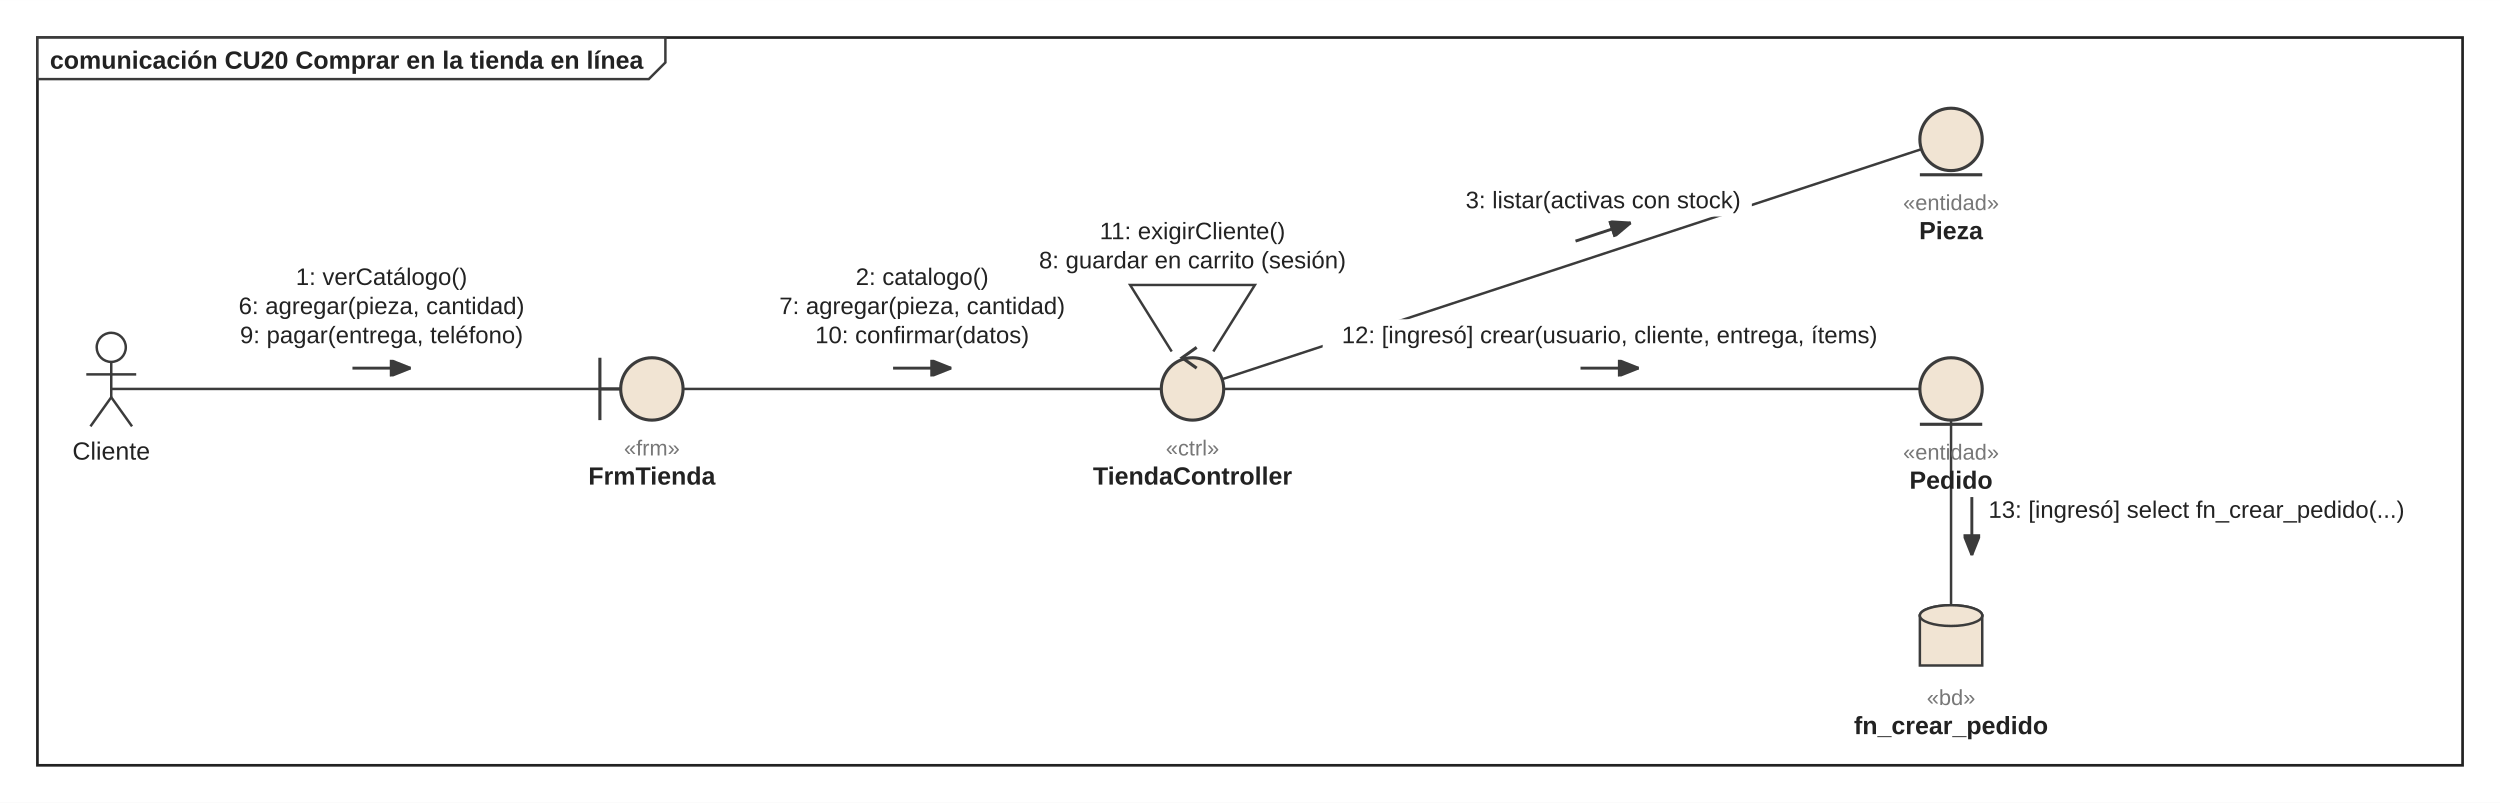
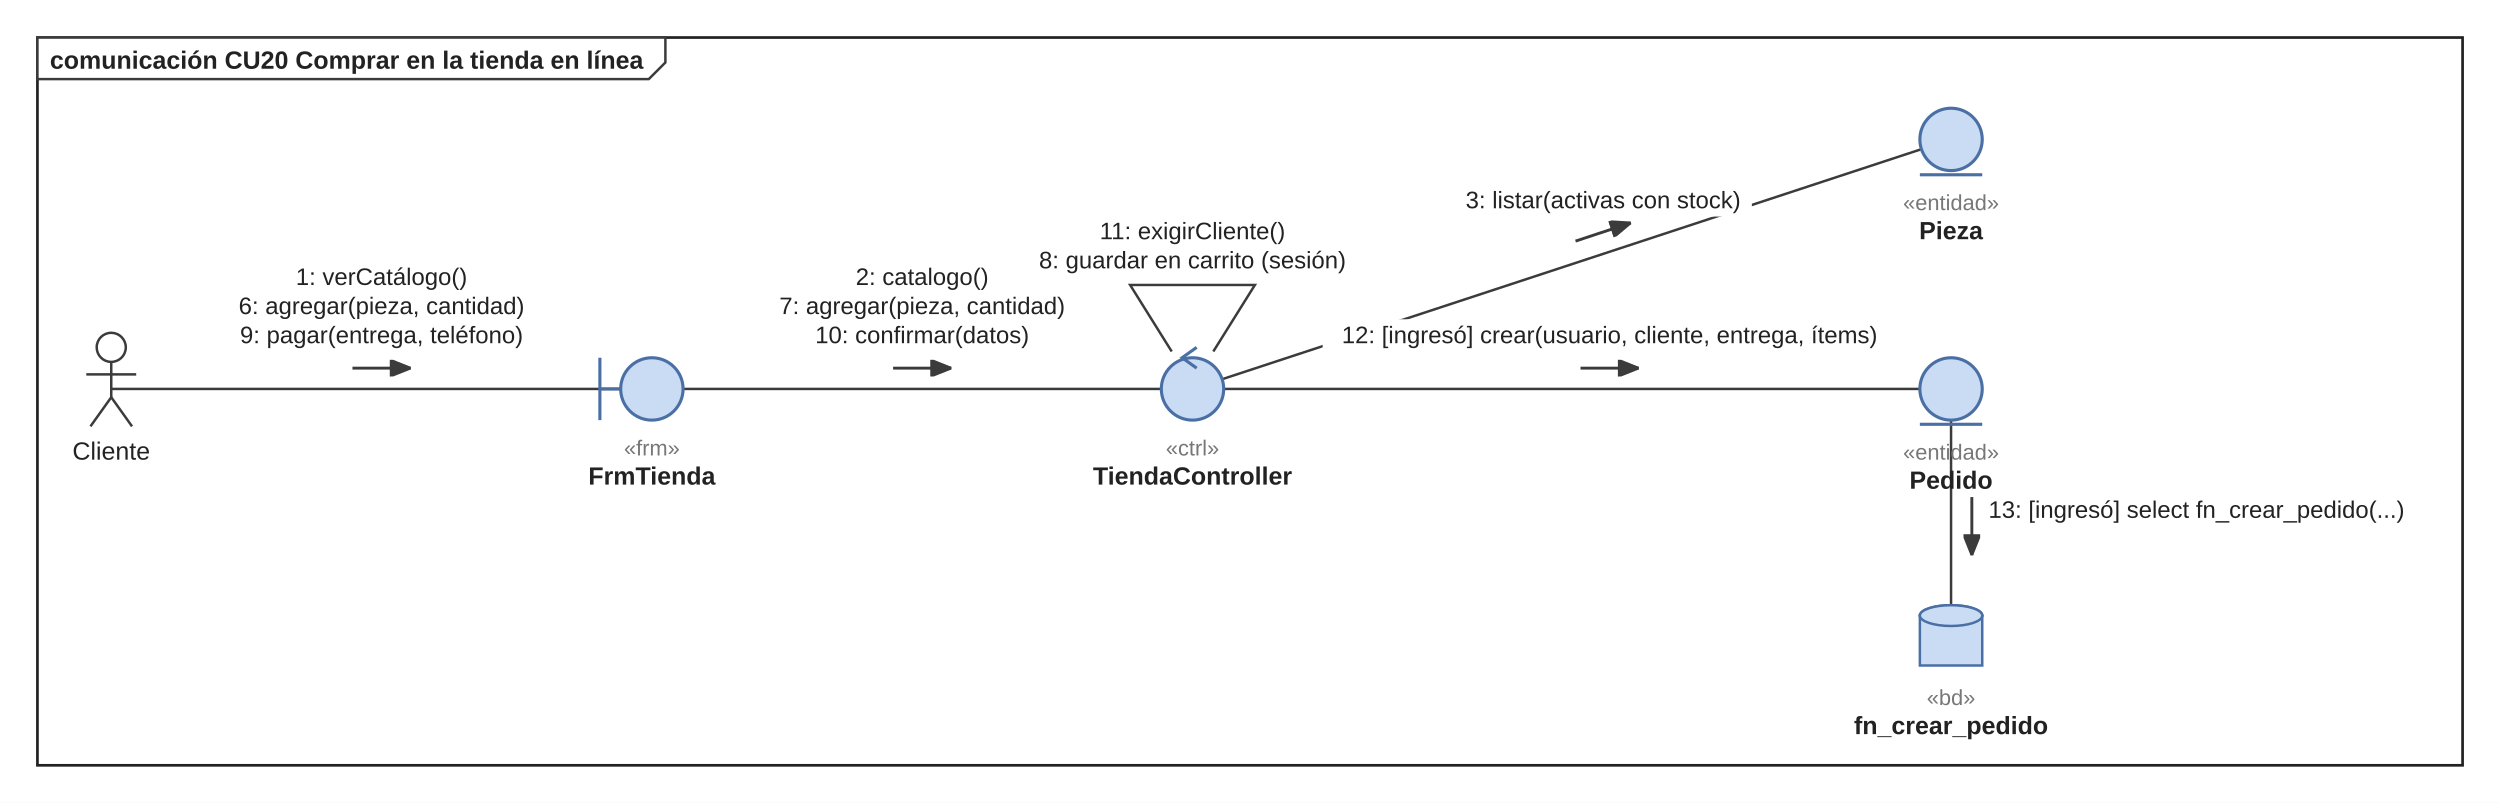
<svg xmlns="http://www.w3.org/2000/svg" width="1202" height="386" viewBox="-53.5 -7.0 1202.3 386.0">
  <defs>
    <marker id="llena" viewBox="0 0 10 8" refX="10" refY="4" markerWidth="10" markerHeight="8" markerUnits="userSpaceOnUse" orient="auto">
      <path d="M0,0 L10,4 L0,8 z" fill="#3b3b3b" stroke="#3b3b3b" stroke-width="1.2" />
    </marker>
    <marker id="llena_i" viewBox="0 0 10 8" refX="10" refY="4" markerWidth="10" markerHeight="8" markerUnits="userSpaceOnUse" orient="auto-start-reverse">
      <path d="M0,0 L10,4 L0,8 z" fill="#3b3b3b" stroke="#3b3b3b" stroke-width="1.2" />
    </marker>
    <marker id="abierta" viewBox="0 0 10 8" refX="10" refY="4" markerWidth="10" markerHeight="8" markerUnits="userSpaceOnUse" orient="auto">
      <path d="M0,0 L10,4 L0,8" fill="none" stroke="#3b3b3b" stroke-width="1.2" />
    </marker>
    <marker id="abierta_i" viewBox="0 0 10 8" refX="10" refY="4" markerWidth="10" markerHeight="8" markerUnits="userSpaceOnUse" orient="auto-start-reverse">
      <path d="M0,0 L10,4 L0,8" fill="none" stroke="#3b3b3b" stroke-width="1.2" />
    </marker>
    <marker id="triangulo" viewBox="0 0 14 12" refX="12" refY="6" markerWidth="12" markerHeight="12" markerUnits="userSpaceOnUse" orient="auto">
      <path d="M0,0 L12,6 L0,12 z" fill="white" stroke="#3b3b3b" stroke-width="1.2" />
    </marker>
    <marker id="triangulo_i" viewBox="0 0 14 12" refX="12" refY="6" markerWidth="12" markerHeight="12" markerUnits="userSpaceOnUse" orient="auto-start-reverse">
      <path d="M0,0 L12,6 L0,12 z" fill="white" stroke="#3b3b3b" stroke-width="1.2" />
    </marker>
    <marker id="rombo" viewBox="0 0 14 10" refX="14" refY="5" markerWidth="14" markerHeight="10" markerUnits="userSpaceOnUse" orient="auto">
      <path d="M0,5 L7,0 L14,5 L7,10 z" fill="white" stroke="#3b3b3b" stroke-width="1.2" />
    </marker>
    <marker id="rombo_i" viewBox="0 0 14 10" refX="0" refY="5" markerWidth="14" markerHeight="10" markerUnits="userSpaceOnUse" orient="auto-start-reverse">
      <path d="M0,5 L7,0 L14,5 L7,10 z" fill="white" stroke="#3b3b3b" stroke-width="1.2" />
    </marker>
    <marker id="rombo_lleno" viewBox="0 0 14 10" refX="14" refY="5" markerWidth="14" markerHeight="10" markerUnits="userSpaceOnUse" orient="auto">
      <path d="M0,5 L7,0 L14,5 L7,10 z" fill="#3b3b3b" stroke="#3b3b3b" stroke-width="1.2" />
    </marker>
    <marker id="rombo_lleno_i" viewBox="0 0 14 10" refX="0" refY="5" markerWidth="14" markerHeight="10" markerUnits="userSpaceOnUse" orient="auto-start-reverse">
      <path d="M0,5 L7,0 L14,5 L7,10 z" fill="#3b3b3b" stroke="#3b3b3b" stroke-width="1.2" />
    </marker>
  </defs>
  <rect x="-53.5" y="-7.0" width="1202.3" height="386.0" fill="white" />
  <rect x="-35.5" y="11.0" width="1166.3" height="350.0" rx="0" fill="none" stroke="#222222" stroke-width="1.3" />
  <polyline points="0.0,180.0 260.0,180.0" fill="none" stroke="#3b3b3b" stroke-width="1.2" />
  <polyline points="260.0,180.0 520.0,180.0" fill="none" stroke="#3b3b3b" stroke-width="1.2" />
  <polyline points="520.0,180.0 884.8,60.0" fill="none" stroke="#3b3b3b" stroke-width="1.2" />
  <polyline points="530.0,162.0 550.0,130.0 490.0,130.0 510.0,162.0" fill="none" stroke="#3b3b3b" stroke-width="1.2" />
  <rect x="439.5" y="110.5" width="161.0" height="15.5" fill="white" />
  <text x="520.0" y="122.0" font-family="Arial, Helvetica, sans-serif" font-size="11.5" text-anchor="middle" fill="#222222">8: guardar en carrito (sesión)</text>
  <rect x="469.5" y="96.5" width="101.0" height="15.5" fill="white" />
  <text x="520.0" y="108.0" font-family="Arial, Helvetica, sans-serif" font-size="11.5" text-anchor="middle" fill="#222222">11: exigirCliente()</text>
  <polyline points="520.0,180.0 884.8,180.0" fill="none" stroke="#3b3b3b" stroke-width="1.2" />
  <polyline points="884.8,180.0 884.8,300.0" fill="none" stroke="#3b3b3b" stroke-width="1.2" />
  <polyline points="116.0,170.0 144.0,170.0" fill="none" stroke="#3b3b3b" stroke-width="1.4" marker-end="url(#llena)" />
  <rect x="84.0" y="118.5" width="92.0" height="15.5" fill="white" />
  <text x="130.0" y="130.0" font-family="Arial, Helvetica, sans-serif" font-size="11.5" text-anchor="middle" fill="#222222">1: verCatálogo()</text>
  <rect x="54.5" y="132.5" width="151.0" height="15.5" fill="white" />
  <text x="130.0" y="144.0" font-family="Arial, Helvetica, sans-serif" font-size="11.5" text-anchor="middle" fill="#222222">6: agregar(pieza, cantidad)</text>
  <rect x="55.5" y="146.5" width="149.0" height="15.5" fill="white" />
  <text x="130.0" y="158.0" font-family="Arial, Helvetica, sans-serif" font-size="11.5" text-anchor="middle" fill="#222222">9: pagar(entrega, teléfono)</text>
  <polyline points="376.0,170.0 404.0,170.0" fill="none" stroke="#3b3b3b" stroke-width="1.4" marker-end="url(#llena)" />
  <rect x="354.0" y="118.5" width="72.0" height="15.5" fill="white" />
  <text x="390.0" y="130.0" font-family="Arial, Helvetica, sans-serif" font-size="11.5" text-anchor="middle" fill="#222222">2: catalogo()</text>
  <rect x="314.5" y="132.5" width="151.0" height="15.5" fill="white" />
  <text x="390.0" y="144.0" font-family="Arial, Helvetica, sans-serif" font-size="11.5" text-anchor="middle" fill="#222222">7: agregar(pieza, cantidad)</text>
  <rect x="333.5" y="146.5" width="113.0" height="15.5" fill="white" />
  <text x="390.0" y="158.0" font-family="Arial, Helvetica, sans-serif" font-size="11.5" text-anchor="middle" fill="#222222">10: confirmar(datos)</text>
  <polyline points="704.2,108.9 730.8,100.1" fill="none" stroke="#3b3b3b" stroke-width="1.4" marker-end="url(#llena)" />
  <rect x="646.0" y="81.6" width="143.0" height="15.5" fill="white" />
  <text x="717.5" y="93.1" font-family="Arial, Helvetica, sans-serif" font-size="11.5" text-anchor="middle" fill="#222222">3: listar(activas con stock)</text>
  <polyline points="706.6,170.0 734.6,170.0" fill="none" stroke="#3b3b3b" stroke-width="1.4" marker-end="url(#llena)" />
  <rect x="582.6" y="146.5" width="276.0" height="15.5" fill="white" />
  <text x="720.6" y="158.0" font-family="Arial, Helvetica, sans-serif" font-size="11.5" text-anchor="middle" fill="#222222">12: [ingresó] crear(usuario, cliente, entrega, ítems)</text>
  <polyline points="894.8,232.0 894.8,260.0" fill="none" stroke="#3b3b3b" stroke-width="1.4" marker-end="url(#llena)" />
  <rect x="900.8" y="230.5" width="216.0" height="15.5" fill="white" />
  <text x="902.8" y="242.0" font-family="Arial, Helvetica, sans-serif" font-size="11.5" text-anchor="start" fill="#222222">13: [ingresó] select fn_crear_pedido(...)</text>
  <ellipse cx="0.0" cy="160.0" rx="7.0" ry="7.0" fill="white" stroke="#3b3b3b" stroke-width="1.2" />
  <polyline points="0.0,167.0 0.0,184.0" fill="none" stroke="#3b3b3b" stroke-width="1.2" />
  <polyline points="-12.0,173.0 12.0,173.0" fill="none" stroke="#3b3b3b" stroke-width="1.2" />
  <polyline points="-10.0,198.0 0.0,184.0 10.0,198.0" fill="none" stroke="#3b3b3b" stroke-width="1.2" />
  <text x="0.0" y="214.0" font-family="Arial, Helvetica, sans-serif" font-size="12" text-anchor="middle" fill="#222222">Cliente</text>
-   <polyline points="235.0,165.0 235.0,195.0" fill="none" stroke="#3b3b3b" stroke-width="1.5" />
-   <polyline points="235.0,180.0 245.0,180.0" fill="none" stroke="#3b3b3b" stroke-width="1.5" />
-   <ellipse cx="260.0" cy="180.0" rx="15.0" ry="15.0" fill="#f1e4d3" stroke="#3b3b3b" stroke-width="1.5" />
+   <polyline points="235.0,165.0 235.0,195.0" fill="none" stroke="#4A6FA5" stroke-width="1.5" />
+   <polyline points="235.0,180.0 245.0,180.0" fill="none" stroke="#4A6FA5" stroke-width="1.5" />
+   <ellipse cx="260.0" cy="180.0" rx="15.0" ry="15.0" fill="#CADCF3" stroke="#4A6FA5" stroke-width="1.5" />
  <text x="260.0" y="212.0" font-family="Arial, Helvetica, sans-serif" font-size="10.5" text-anchor="middle" fill="#777777">«frm»</text>
  <text x="260.0" y="226.0" font-family="Arial, Helvetica, sans-serif" font-size="12" text-anchor="middle" fill="#222222" font-weight="bold">FrmTienda</text>
-   <ellipse cx="520.0" cy="180.0" rx="15.0" ry="15.0" fill="#f1e4d3" stroke="#3b3b3b" stroke-width="1.5" />
-   <polyline points="522.0,160.0 515.0,165.0 522.0,170.0" fill="none" stroke="#3b3b3b" stroke-width="1.5" />
+   <ellipse cx="520.0" cy="180.0" rx="15.0" ry="15.0" fill="#CADCF3" stroke="#4A6FA5" stroke-width="1.5" />
+   <polyline points="522.0,160.0 515.0,165.0 522.0,170.0" fill="none" stroke="#4A6FA5" stroke-width="1.5" />
  <text x="520.0" y="212.0" font-family="Arial, Helvetica, sans-serif" font-size="10.5" text-anchor="middle" fill="#777777">«ctrl»</text>
  <text x="520.0" y="226.0" font-family="Arial, Helvetica, sans-serif" font-size="12" text-anchor="middle" fill="#222222" font-weight="bold">TiendaController</text>
-   <ellipse cx="884.8" cy="60.0" rx="15.0" ry="15.0" fill="#f1e4d3" stroke="#3b3b3b" stroke-width="1.5" />
-   <polyline points="869.8,77.0 899.8,77.0" fill="none" stroke="#3b3b3b" stroke-width="1.5" />
+   <ellipse cx="884.8" cy="60.0" rx="15.0" ry="15.0" fill="#CADCF3" stroke="#4A6FA5" stroke-width="1.5" />
+   <polyline points="869.8,77.0 899.8,77.0" fill="none" stroke="#4A6FA5" stroke-width="1.5" />
  <text x="884.8" y="94.0" font-family="Arial, Helvetica, sans-serif" font-size="10.5" text-anchor="middle" fill="#777777">«entidad»</text>
  <text x="884.8" y="108.0" font-family="Arial, Helvetica, sans-serif" font-size="12" text-anchor="middle" fill="#222222" font-weight="bold">Pieza</text>
-   <ellipse cx="884.8" cy="180.0" rx="15.0" ry="15.0" fill="#f1e4d3" stroke="#3b3b3b" stroke-width="1.5" />
-   <polyline points="869.8,197.0 899.8,197.0" fill="none" stroke="#3b3b3b" stroke-width="1.5" />
+   <ellipse cx="884.8" cy="180.0" rx="15.0" ry="15.0" fill="#CADCF3" stroke="#4A6FA5" stroke-width="1.5" />
+   <polyline points="869.8,197.0 899.8,197.0" fill="none" stroke="#4A6FA5" stroke-width="1.5" />
  <text x="884.8" y="214.0" font-family="Arial, Helvetica, sans-serif" font-size="10.5" text-anchor="middle" fill="#777777">«entidad»</text>
  <text x="884.8" y="228.0" font-family="Arial, Helvetica, sans-serif" font-size="12" text-anchor="middle" fill="#222222" font-weight="bold">Pedido</text>
-   <ellipse cx="884.8" cy="289.0" rx="15.0" ry="5.0" fill="#f1e4d3" stroke="#3b3b3b" stroke-width="1.2" />
-   <rect x="869.8" y="289.0" width="30.0" height="24.0" rx="0" fill="#f1e4d3" stroke="#3b3b3b" stroke-width="1.2" />
-   <ellipse cx="884.8" cy="289.0" rx="15.0" ry="5.0" fill="#f1e4d3" stroke="#3b3b3b" stroke-width="1.2" />
+   <ellipse cx="884.8" cy="289.0" rx="15.0" ry="5.0" fill="#CADCF3" stroke="#4A6FA5" stroke-width="1.2" />
+   <rect x="869.8" y="289.0" width="30.0" height="24.0" rx="0" fill="#CADCF3" stroke="#4A6FA5" stroke-width="1.2" />
+   <ellipse cx="884.8" cy="289.0" rx="15.0" ry="5.0" fill="#CADCF3" stroke="#4A6FA5" stroke-width="1.2" />
  <text x="884.8" y="332.0" font-family="Arial, Helvetica, sans-serif" font-size="10.5" text-anchor="middle" fill="#777777">«bd»</text>
  <text x="884.8" y="346.0" font-family="Arial, Helvetica, sans-serif" font-size="12" text-anchor="middle" fill="#222222" font-weight="bold">fn_crear_pedido</text>
  <polygon points="-35.5,11.0 266.5,11.0 266.5,23.0 258.5,31.0 -35.5,31.0" fill="white" stroke="#3b3b3b" stroke-width="1.2" />
  <text x="-29.5" y="26.0" font-family="Arial, Helvetica, sans-serif" font-size="12" text-anchor="start" fill="#222222" font-weight="bold">comunicación CU20 Comprar en la tienda en línea</text>
</svg>
